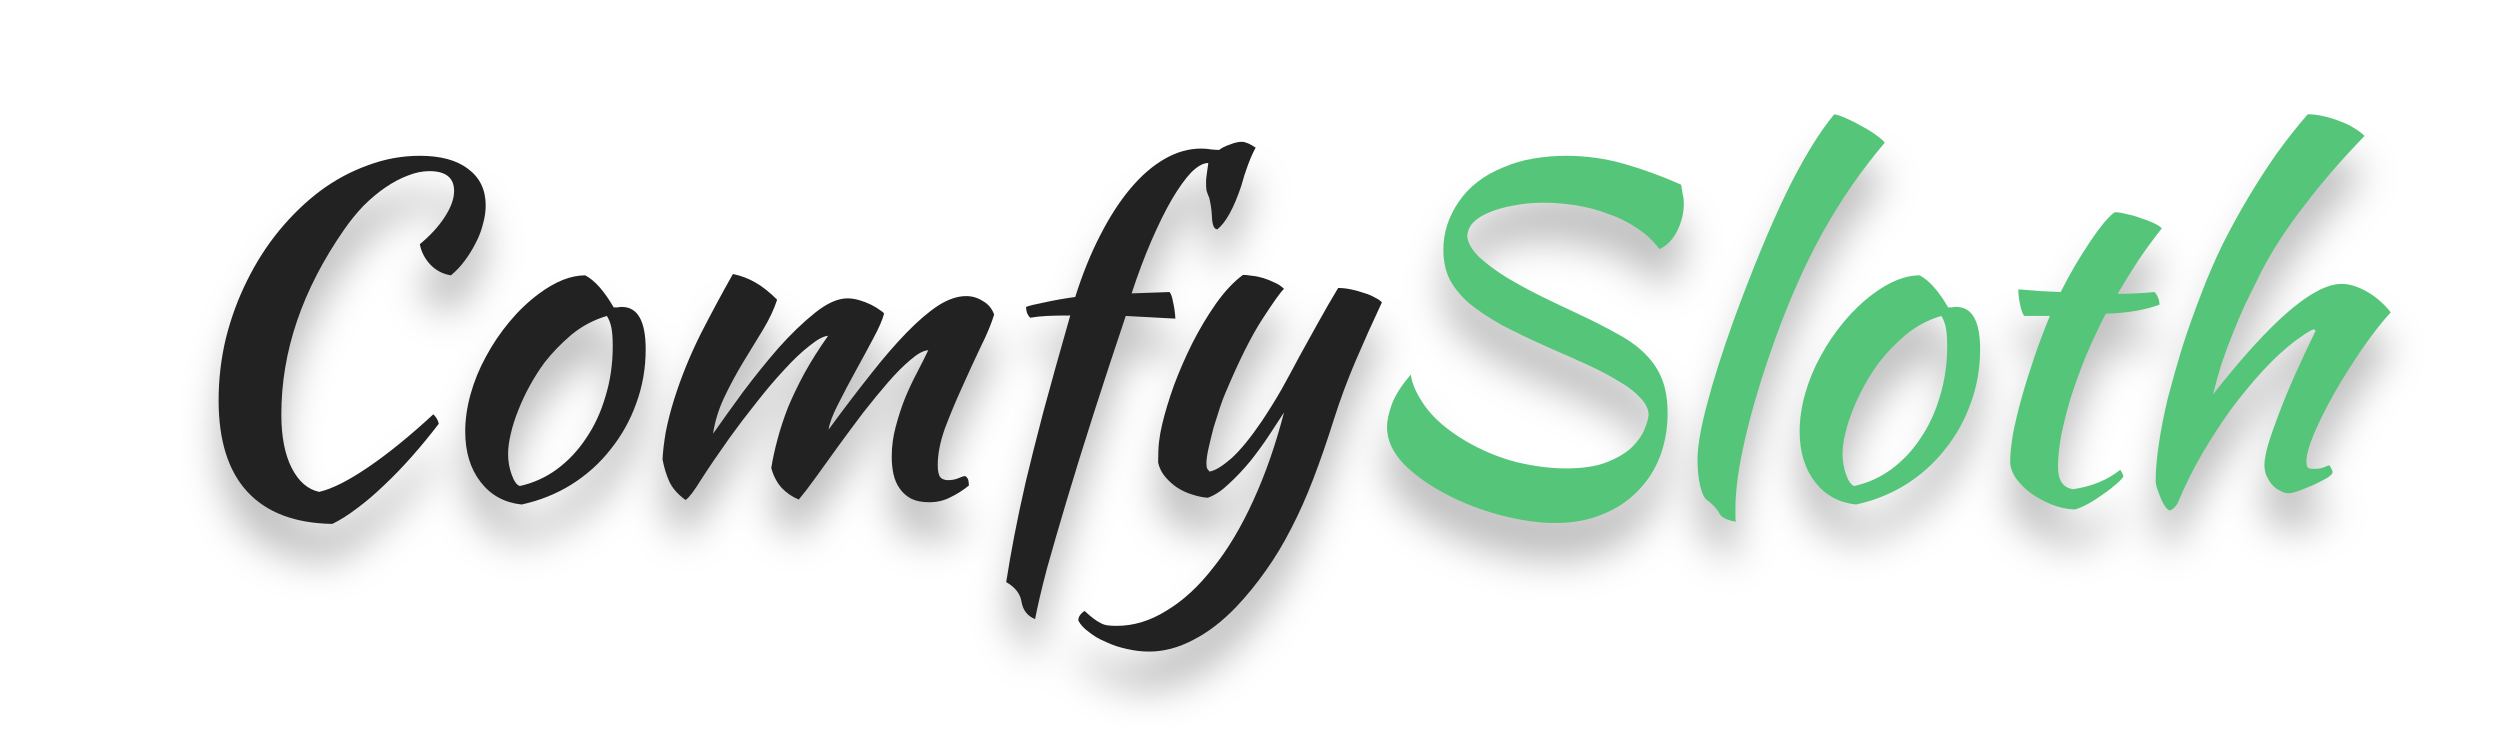
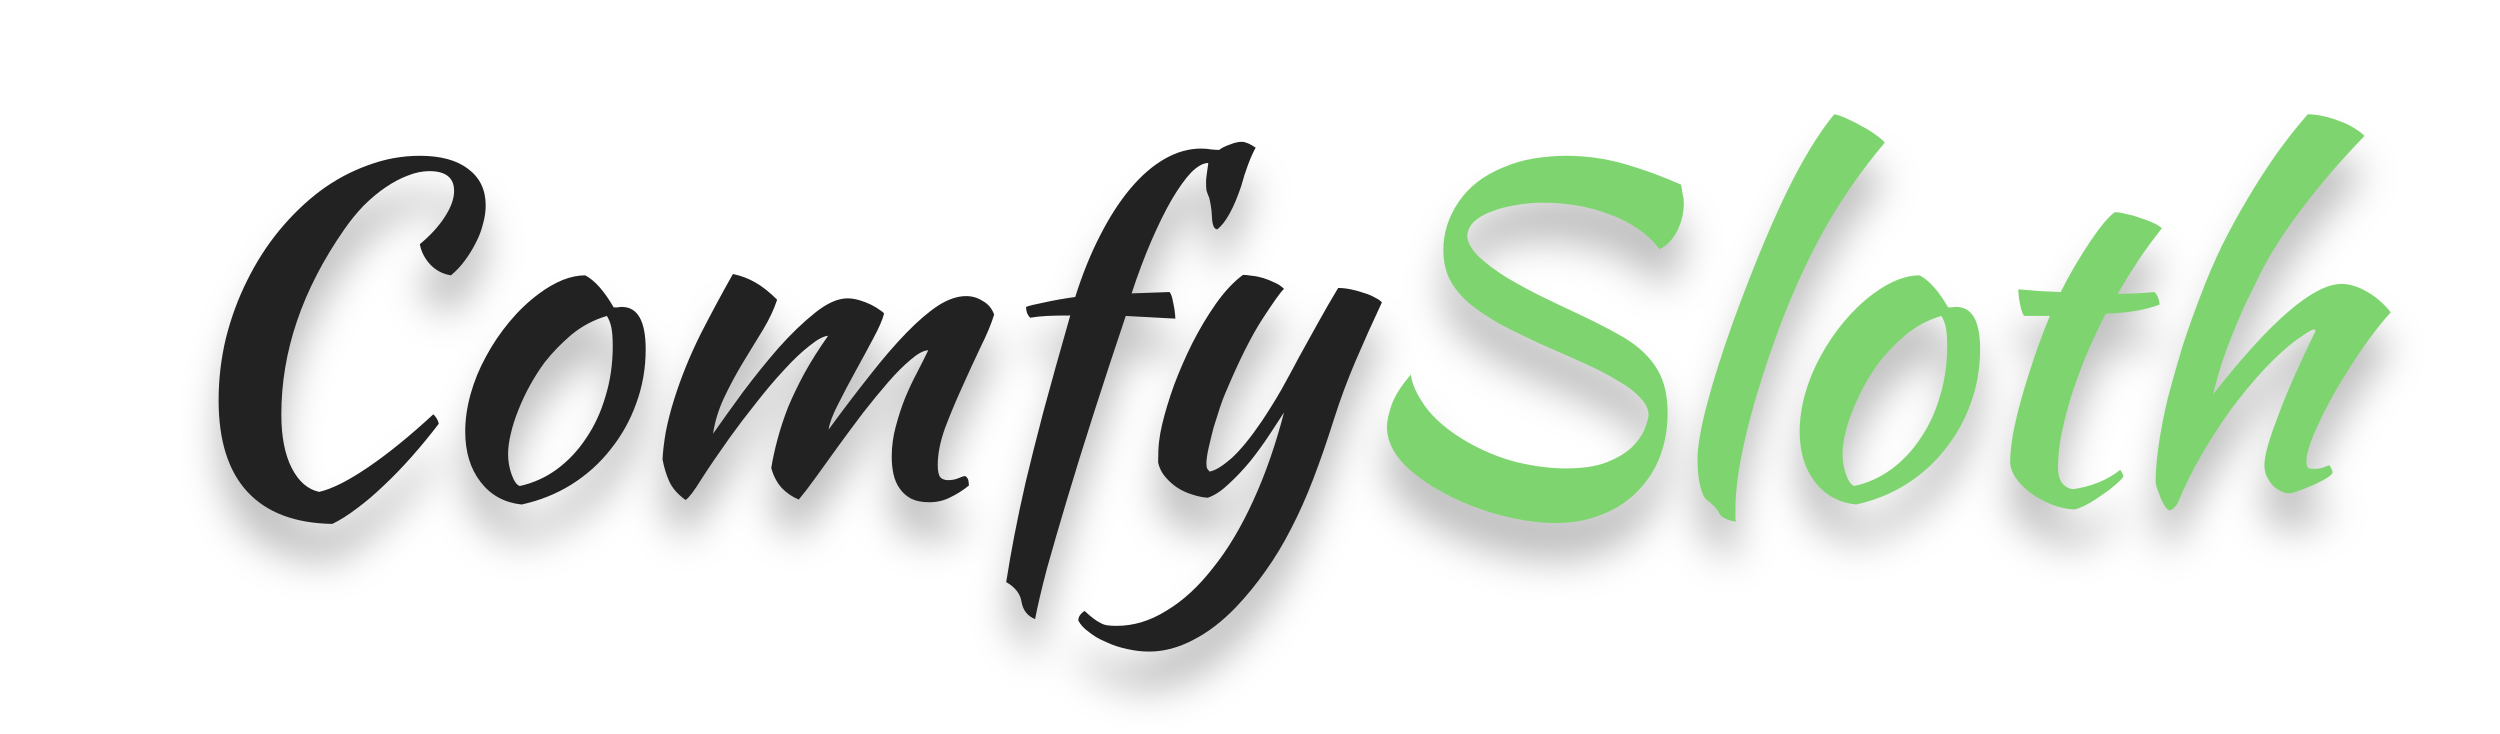
<svg xmlns="http://www.w3.org/2000/svg" width="266" height="78" viewBox="0 0 266 78" fill="none">
  <g filter="url(#filter0_d)">
    <path d="M23.261 42.592C23.261 40.352 23.517 38.16 24.029 36.016C24.573 33.84 25.325 31.792 26.285 29.872C27.245 27.92 28.381 26.144 29.693 24.544C31.037 22.912 32.493 21.504 34.061 20.32C35.661 19.136 37.357 18.224 39.149 17.584C40.941 16.912 42.781 16.576 44.669 16.576C46.877 16.576 48.589 17.04 49.805 17.968C51.053 18.896 51.677 20.192 51.677 21.856C51.677 22.496 51.581 23.152 51.389 23.824C51.229 24.496 50.973 25.168 50.621 25.84C50.301 26.48 49.917 27.104 49.469 27.712C49.021 28.32 48.525 28.848 47.981 29.296C47.149 29.168 46.429 28.8 45.821 28.192C45.213 27.552 44.829 26.816 44.669 25.984C45.789 25.056 46.669 24.096 47.309 23.104C47.981 22.08 48.317 21.152 48.317 20.32C48.317 18.912 47.437 18.208 45.677 18.208C44.941 18.208 44.173 18.368 43.373 18.688C42.605 18.976 41.821 19.392 41.021 19.936C40.221 20.48 39.437 21.136 38.669 21.904C37.933 22.672 37.245 23.52 36.605 24.448C32.157 30.848 29.933 37.392 29.933 44.08C29.933 46.448 30.301 48.352 31.037 49.792C31.773 51.232 32.749 52.08 33.965 52.336C35.341 52.016 37.085 51.136 39.197 49.696C41.309 48.256 43.613 46.384 46.109 44.08C46.429 44.4 46.621 44.736 46.685 45.088C45.757 46.304 44.797 47.472 43.805 48.592C42.813 49.712 41.821 50.736 40.829 51.664C39.869 52.592 38.909 53.408 37.949 54.112C37.021 54.816 36.157 55.36 35.357 55.744C31.389 55.68 28.381 54.544 26.333 52.336C24.285 50.128 23.261 46.88 23.261 42.592ZM55.5 53.68C53.676 53.488 52.22 52.688 51.132 51.28C50.044 49.872 49.5 48.08 49.5 45.904C49.5 44.624 49.692 43.296 50.076 41.92C50.46 40.544 51.004 39.216 51.708 37.936C52.412 36.624 53.244 35.392 54.204 34.24C55.164 33.088 56.204 32.096 57.324 31.264C59.084 29.952 60.732 29.296 62.268 29.296C63.292 29.84 64.3 30.976 65.292 32.704C65.452 32.704 65.596 32.704 65.724 32.704C65.852 32.672 65.996 32.656 66.156 32.656C67.852 32.656 68.7 34.16 68.7 37.168C68.7 39.184 68.364 41.104 67.692 42.928C67.052 44.72 66.14 46.352 64.956 47.824C63.804 49.296 62.412 50.544 60.78 51.568C59.18 52.56 57.42 53.264 55.5 53.68ZM57.948 38.56C57.404 39.296 56.892 40.096 56.412 40.96C55.932 41.824 55.516 42.704 55.164 43.6C54.812 44.464 54.54 45.312 54.348 46.144C54.156 46.944 54.06 47.664 54.06 48.304C54.06 49.072 54.188 49.808 54.444 50.512C54.7 51.216 54.988 51.616 55.308 51.712C56.748 51.392 58.06 50.8 59.244 49.936C60.46 49.04 61.5 47.936 62.364 46.624C63.26 45.312 63.948 43.824 64.428 42.16C64.94 40.496 65.196 38.72 65.196 36.832C65.196 36 65.148 35.344 65.052 34.864C64.956 34.384 64.796 33.968 64.572 33.616C63.164 34.032 61.9 34.704 60.78 35.632C59.692 36.56 58.748 37.536 57.948 38.56ZM98.767 37.264C98.255 37.296 97.631 37.632 96.895 38.272C96.159 38.88 95.359 39.68 94.495 40.672C93.663 41.632 92.783 42.704 91.855 43.888C90.959 45.072 90.079 46.256 89.215 47.44C88.383 48.592 87.599 49.68 86.863 50.704C86.127 51.728 85.503 52.544 84.991 53.152C84.287 52.864 83.679 52.448 83.167 51.904C82.655 51.328 82.287 50.624 82.063 49.792C82.223 48.8 82.447 47.776 82.735 46.72C83.023 45.632 83.391 44.512 83.839 43.36C84.319 42.208 84.895 41.008 85.567 39.76C86.271 38.48 87.119 37.136 88.111 35.728C87.631 35.76 86.975 36.112 86.143 36.784C85.311 37.424 84.415 38.272 83.455 39.328C82.495 40.352 81.503 41.52 80.479 42.832C79.455 44.112 78.495 45.376 77.599 46.624C76.415 48.288 75.423 49.744 74.623 50.992C73.855 52.24 73.295 52.976 72.943 53.2C72.111 52.592 71.535 51.936 71.215 51.232C70.895 50.528 70.655 49.744 70.495 48.88C70.527 48.112 70.639 47.152 70.831 46C71.055 44.848 71.359 43.664 71.743 42.448C72.479 40.112 73.423 37.792 74.575 35.488C75.759 33.184 76.895 31.072 77.983 29.152C78.879 29.344 79.679 29.648 80.383 30.064C81.119 30.48 81.887 31.088 82.687 31.888C82.367 32.88 81.871 33.936 81.199 35.056C80.527 36.144 79.823 37.296 79.087 38.512C78.351 39.728 77.679 40.976 77.071 42.256C76.463 43.536 76.063 44.832 75.871 46.144C76.767 44.864 77.823 43.392 79.039 41.728C80.287 40.064 81.551 38.496 82.831 37.024C84.143 35.552 85.439 34.304 86.719 33.28C87.999 32.256 89.151 31.744 90.175 31.744C90.559 31.744 90.975 31.808 91.423 31.936C91.871 32.064 92.287 32.224 92.671 32.416C93.055 32.608 93.375 32.8 93.631 32.992C93.887 33.152 94.031 33.28 94.063 33.376C93.903 34.016 93.519 34.896 92.911 36.016C92.335 37.104 91.711 38.256 91.039 39.472C90.367 40.688 89.743 41.872 89.167 43.024C88.591 44.144 88.255 45.04 88.159 45.712C89.727 43.568 91.199 41.632 92.575 39.904C93.951 38.144 95.247 36.64 96.463 35.392C97.679 34.144 98.799 33.184 99.823 32.512C100.879 31.84 101.871 31.504 102.799 31.504C103.439 31.504 104.031 31.68 104.575 32.032C105.151 32.352 105.551 32.832 105.775 33.472C105.487 34.432 105.007 35.584 104.335 36.928C103.695 38.272 103.039 39.696 102.367 41.2C101.695 42.672 101.087 44.128 100.543 45.568C100.031 47.008 99.775 48.304 99.775 49.456C99.775 50.128 99.871 50.576 100.063 50.8C100.255 50.992 100.527 51.088 100.879 51.088C101.263 51.088 101.615 51.024 101.935 50.896C102.287 50.736 102.543 50.656 102.703 50.656C102.895 50.784 103.007 50.944 103.039 51.136C103.071 51.328 103.087 51.504 103.087 51.664C102.447 52.176 101.791 52.592 101.119 52.912C100.447 53.264 99.695 53.44 98.863 53.44C98.095 53.44 97.455 53.312 96.943 53.056C96.463 52.8 96.063 52.448 95.743 52C95.423 51.552 95.199 51.04 95.071 50.464C94.943 49.888 94.879 49.264 94.879 48.592C94.879 47.504 95.023 46.432 95.311 45.376C95.599 44.288 95.935 43.264 96.319 42.304C96.735 41.312 97.167 40.4 97.615 39.568C98.063 38.704 98.447 37.936 98.767 37.264ZM110.132 65.872C109.332 65.552 108.852 64.944 108.692 64.048C108.564 63.184 108.02 62.48 107.06 61.936C107.316 60.304 107.604 58.656 107.924 56.992C108.244 55.328 108.644 53.44 109.124 51.328C109.636 49.184 110.26 46.704 110.996 43.888C111.764 41.04 112.724 37.6 113.876 33.568C112.82 33.568 111.988 33.584 111.38 33.616C110.772 33.648 110.18 33.712 109.604 33.808C109.476 33.68 109.364 33.504 109.268 33.28C109.204 33.056 109.172 32.848 109.172 32.656C109.492 32.528 110.148 32.368 111.14 32.176C112.132 31.952 113.22 31.76 114.404 31.6C115.172 29.168 116.052 26.992 117.044 25.072C118.036 23.12 119.108 21.456 120.26 20.08C121.412 18.704 122.628 17.648 123.908 16.912C125.188 16.176 126.484 15.808 127.796 15.808C128.18 15.808 128.548 15.84 128.9 15.904C129.252 15.936 129.524 15.952 129.716 15.952C130.004 15.728 130.388 15.536 130.868 15.376C131.348 15.184 131.764 15.088 132.116 15.088C132.5 15.088 132.996 15.296 133.604 15.712C133.348 16.16 133.076 16.768 132.788 17.536C132.5 18.304 132.26 19.056 132.068 19.792C131.268 22.16 130.42 23.696 129.524 24.4C129.172 24.4 128.98 23.936 128.948 23.008C128.916 22.336 128.82 21.68 128.66 21.04C128.532 20.752 128.436 20.496 128.372 20.272C128.34 20.048 128.324 19.76 128.324 19.408C128.324 19.216 128.34 18.992 128.372 18.736C128.404 18.448 128.468 17.984 128.564 17.344C128.02 17.344 127.412 17.68 126.74 18.352C126.1 19.024 125.412 19.984 124.676 21.232C123.972 22.448 123.252 23.904 122.516 25.6C121.78 27.296 121.076 29.168 120.404 31.216L124.436 31.072C124.596 31.232 124.724 31.6 124.82 32.176C124.948 32.72 125.028 33.296 125.06 33.904L119.78 33.616C118.564 37.232 117.428 40.688 116.372 43.984C115.316 47.28 114.372 50.32 113.54 53.104C112.708 55.888 111.988 58.368 111.38 60.544C110.804 62.752 110.388 64.528 110.132 65.872ZM141.946 44.56C141.21 46.896 140.474 49.024 139.738 50.944C139.002 52.864 138.218 54.624 137.386 56.224C136.554 57.856 135.658 59.344 134.698 60.688C133.738 62.064 132.682 63.36 131.53 64.576C130.058 66.112 128.538 67.28 126.97 68.08C125.402 68.912 123.834 69.328 122.266 69.328C121.466 69.328 120.666 69.232 119.866 69.04C119.098 68.88 118.378 68.64 117.706 68.32C117.002 68.032 116.394 67.68 115.882 67.264C115.338 66.88 114.954 66.464 114.73 66.016C114.73 65.632 114.954 65.296 115.402 65.008C115.786 65.36 116.106 65.632 116.362 65.824C116.618 66.016 116.874 66.176 117.13 66.304C117.354 66.432 117.61 66.512 117.898 66.544C118.154 66.576 118.458 66.592 118.81 66.592C120.634 66.592 122.41 66.048 124.138 64.96C125.898 63.904 127.546 62.384 129.082 60.4C130.65 58.448 132.074 56.064 133.354 53.248C134.634 50.464 135.722 47.344 136.618 43.888C136.202 44.528 135.69 45.312 135.082 46.24C134.474 47.168 133.802 48.096 133.066 49.024C132.33 49.92 131.562 50.736 130.762 51.472C129.994 52.208 129.242 52.704 128.506 52.96C127.994 52.928 127.45 52.816 126.874 52.624C126.33 52.464 125.802 52.224 125.29 51.904C124.81 51.584 124.378 51.2 123.994 50.752C123.61 50.304 123.354 49.792 123.226 49.216C123.226 48.288 123.258 47.552 123.322 47.008C123.386 46.432 123.498 45.808 123.658 45.136C123.946 43.92 124.362 42.544 124.906 41.008C125.482 39.472 126.138 37.968 126.874 36.496C127.642 34.992 128.474 33.6 129.37 32.32C130.298 31.008 131.258 29.984 132.25 29.248C132.506 29.248 132.826 29.28 133.21 29.344C133.594 29.376 133.994 29.456 134.41 29.584C134.826 29.712 135.226 29.872 135.61 30.064C135.994 30.224 136.33 30.448 136.618 30.736C136.266 31.056 135.498 32.128 134.314 33.952C133.13 35.776 131.818 38.4 130.378 41.824C130.218 42.176 130.026 42.688 129.802 43.36C129.578 44.032 129.354 44.736 129.13 45.472C128.938 46.208 128.762 46.928 128.602 47.632C128.442 48.336 128.362 48.896 128.362 49.312C128.362 49.568 128.394 49.76 128.458 49.888C128.554 50.016 128.634 50.112 128.698 50.176C129.274 50.08 130.042 49.616 131.002 48.784C131.962 47.92 133.05 46.592 134.266 44.8C135.034 43.648 135.738 42.512 136.378 41.392C137.018 40.24 137.642 39.088 138.25 37.936C138.89 36.784 139.546 35.6 140.218 34.384C140.89 33.168 141.61 31.92 142.378 30.64C142.794 30.64 143.242 30.688 143.722 30.784C144.202 30.88 144.666 31.008 145.114 31.168C145.562 31.296 145.946 31.456 146.266 31.648C146.618 31.808 146.874 31.984 147.034 32.176C146.042 34.288 145.114 36.352 144.25 38.368C143.386 40.384 142.618 42.448 141.946 44.56Z" fill="#222222" />
-     <path d="M178.871 19.648C178.967 20.192 179.031 20.576 179.063 20.8C179.127 20.992 179.159 21.264 179.159 21.616C179.159 22.672 178.919 23.664 178.439 24.592C177.991 25.488 177.367 26.128 176.567 26.512C175.927 25.648 175.143 24.912 174.215 24.304C173.287 23.664 172.263 23.152 171.143 22.768C170.055 22.352 168.919 22.048 167.735 21.856C166.551 21.664 165.399 21.568 164.279 21.568C163.159 21.568 162.103 21.664 161.111 21.856C160.151 22.016 159.287 22.256 158.519 22.576C157.783 22.864 157.191 23.232 156.743 23.68C156.327 24.128 156.119 24.64 156.119 25.216C156.215 25.92 156.647 26.64 157.415 27.376C158.183 28.08 159.127 28.784 160.247 29.488C161.367 30.16 162.599 30.832 163.943 31.504C165.319 32.176 166.663 32.816 167.975 33.424C169.607 34.192 171.015 34.912 172.199 35.584C173.383 36.224 174.359 36.944 175.127 37.744C175.895 38.512 176.471 39.392 176.855 40.384C177.239 41.376 177.431 42.576 177.431 43.984C177.431 45.616 177.159 47.152 176.615 48.592C176.071 50 175.271 51.232 174.215 52.288C173.191 53.344 171.943 54.16 170.471 54.736C168.999 55.344 167.351 55.648 165.527 55.648C163.735 55.648 161.799 55.376 159.719 54.832C157.639 54.288 155.687 53.536 153.863 52.576C152.071 51.648 150.567 50.576 149.351 49.36C148.167 48.112 147.575 46.8 147.575 45.424C147.575 44.784 147.751 43.968 148.103 42.976C148.487 41.984 149.159 40.944 150.119 39.856C150.215 40.816 150.727 41.952 151.655 43.264C152.615 44.576 154.039 45.792 155.927 46.912C157.687 47.936 159.495 48.688 161.351 49.168C163.239 49.616 164.999 49.84 166.631 49.84C168.423 49.84 169.879 49.616 170.999 49.168C172.119 48.72 172.999 48.192 173.639 47.584C174.279 46.944 174.727 46.304 174.983 45.664C175.239 45.024 175.383 44.512 175.415 44.128C175.383 43.488 175.079 42.88 174.503 42.304C173.959 41.696 173.207 41.12 172.247 40.576C171.319 40 170.231 39.424 168.983 38.848C167.735 38.272 166.439 37.696 165.095 37.12C163.079 36.224 161.335 35.392 159.863 34.624C158.423 33.824 157.223 33.024 156.263 32.224C155.335 31.392 154.647 30.528 154.199 29.632C153.783 28.736 153.575 27.712 153.575 26.56C153.575 24.768 154.119 23.072 155.207 21.472C156.295 19.872 157.863 18.656 159.911 17.824C160.935 17.376 162.023 17.056 163.175 16.864C164.359 16.672 165.511 16.576 166.631 16.576C168.743 16.576 170.807 16.864 172.823 17.44C174.839 18.016 176.855 18.752 178.871 19.648ZM180.616 48.928C180.616 47.52 180.952 45.552 181.624 43.024C182.296 40.464 183.24 37.488 184.456 34.096C186.44 28.688 188.296 24.192 190.024 20.608C191.784 16.992 193.496 14.176 195.16 12.16C195.544 12.224 196.008 12.384 196.552 12.64C197.128 12.896 197.688 13.184 198.232 13.504C198.776 13.792 199.256 14.096 199.672 14.416C200.12 14.736 200.408 14.992 200.536 15.184C198.04 18.128 195.848 21.296 193.96 24.688C192.072 28.08 190.344 31.968 188.776 36.352C187.432 40.128 186.408 43.536 185.704 46.576C185 49.584 184.648 52.096 184.648 54.112C184.648 54.656 184.648 54.992 184.648 55.12C184.648 55.248 184.664 55.376 184.696 55.504C184.248 55.44 183.864 55.328 183.544 55.168C183.224 55.008 183.016 54.816 182.92 54.592C182.856 54.432 182.68 54.192 182.392 53.872C182.104 53.584 181.848 53.36 181.624 53.2C181.336 53.008 181.096 52.512 180.904 51.712C180.712 50.88 180.616 49.952 180.616 48.928ZM197.484 53.68C195.66 53.488 194.204 52.688 193.116 51.28C192.028 49.872 191.484 48.08 191.484 45.904C191.484 44.624 191.676 43.296 192.06 41.92C192.444 40.544 192.988 39.216 193.692 37.936C194.396 36.624 195.228 35.392 196.188 34.24C197.148 33.088 198.188 32.096 199.308 31.264C201.068 29.952 202.716 29.296 204.252 29.296C205.276 29.84 206.284 30.976 207.276 32.704C207.436 32.704 207.58 32.704 207.708 32.704C207.836 32.672 207.98 32.656 208.14 32.656C209.836 32.656 210.684 34.16 210.684 37.168C210.684 39.184 210.348 41.104 209.676 42.928C209.036 44.72 208.124 46.352 206.94 47.824C205.788 49.296 204.396 50.544 202.764 51.568C201.164 52.56 199.404 53.264 197.484 53.68ZM199.932 38.56C199.388 39.296 198.876 40.096 198.396 40.96C197.916 41.824 197.5 42.704 197.148 43.6C196.796 44.464 196.524 45.312 196.332 46.144C196.14 46.944 196.044 47.664 196.044 48.304C196.044 49.072 196.172 49.808 196.428 50.512C196.684 51.216 196.972 51.616 197.292 51.712C198.732 51.392 200.044 50.8 201.228 49.936C202.444 49.04 203.484 47.936 204.348 46.624C205.244 45.312 205.932 43.824 206.412 42.16C206.924 40.496 207.18 38.72 207.18 36.832C207.18 36 207.132 35.344 207.036 34.864C206.94 34.384 206.78 33.968 206.556 33.616C205.148 34.032 203.884 34.704 202.764 35.632C201.676 36.56 200.732 37.536 199.932 38.56ZM215.371 33.616C215.211 33.424 215.067 33.024 214.939 32.416C214.811 31.776 214.747 31.232 214.747 30.784C215.579 30.848 216.379 30.912 217.147 30.976C217.915 31.008 218.619 31.04 219.259 31.072C219.739 30.112 220.251 29.168 220.795 28.24C221.371 27.28 221.915 26.416 222.427 25.648C222.971 24.848 223.467 24.176 223.915 23.632C224.395 23.088 224.763 22.736 225.019 22.576C225.339 22.576 225.739 22.64 226.219 22.768C226.731 22.864 227.243 23.008 227.755 23.2C228.267 23.36 228.731 23.536 229.147 23.728C229.563 23.92 229.851 24.112 230.011 24.304C229.051 25.52 228.219 26.656 227.515 27.712C226.843 28.736 226.107 29.92 225.307 31.264C225.947 31.264 226.587 31.248 227.227 31.216C227.899 31.184 228.571 31.136 229.243 31.072C229.403 31.232 229.531 31.44 229.627 31.696C229.723 31.92 229.771 32.16 229.771 32.416C228.203 32.992 226.299 33.312 224.059 33.376C223.259 34.912 222.539 36.448 221.899 37.984C221.291 39.488 220.763 40.944 220.315 42.352C219.899 43.76 219.563 45.088 219.307 46.336C219.083 47.584 218.971 48.704 218.971 49.696C218.971 51.104 219.499 51.888 220.555 52.048C221.515 51.92 222.427 51.68 223.291 51.328C224.155 50.976 224.923 50.528 225.595 49.984C225.787 50.272 225.899 50.512 225.931 50.704C225.739 50.992 225.403 51.328 224.923 51.712C224.475 52.096 223.979 52.464 223.435 52.816C222.891 53.2 222.363 53.52 221.851 53.776C221.339 54.032 220.955 54.176 220.699 54.208C219.899 54.176 219.099 54 218.299 53.68C217.499 53.36 216.763 52.96 216.091 52.48C215.451 52 214.923 51.472 214.507 50.896C214.091 50.288 213.883 49.696 213.883 49.12C213.883 48.352 213.979 47.392 214.171 46.24C214.395 45.056 214.699 43.776 215.083 42.4C215.467 41.024 215.915 39.584 216.427 38.08C216.939 36.576 217.499 35.088 218.107 33.616H215.371ZM229.366 51.184C229.366 50.064 229.478 48.752 229.702 47.248C229.926 45.712 230.246 44.08 230.662 42.352C231.11 40.624 231.622 38.816 232.198 36.928C232.806 35.04 233.478 33.152 234.214 31.264C234.854 29.568 235.59 27.856 236.422 26.128C237.286 24.4 238.214 22.704 239.206 21.04C240.198 19.376 241.222 17.792 242.278 16.288C243.366 14.784 244.454 13.408 245.542 12.16C246.054 12.16 246.598 12.224 247.174 12.352C247.782 12.48 248.358 12.656 248.902 12.88C249.478 13.072 249.99 13.312 250.438 13.6C250.918 13.888 251.302 14.176 251.59 14.464C249.19 16.928 247.03 19.424 245.11 21.952C243.19 24.448 241.67 26.8 240.55 29.008C239.942 30.224 239.382 31.36 238.87 32.416C238.39 33.472 237.942 34.528 237.526 35.584C237.11 36.608 236.726 37.648 236.374 38.704C236.054 39.728 235.75 40.816 235.462 41.968C241.606 34.128 246.166 30.208 249.142 30.208C249.974 30.208 250.87 30.48 251.83 31.024C252.79 31.568 253.638 32.304 254.374 33.232C253.382 34.32 252.358 35.632 251.302 37.168C250.246 38.704 249.27 40.256 248.374 41.824C247.51 43.36 246.79 44.8 246.214 46.144C245.67 47.456 245.398 48.432 245.398 49.072C245.398 49.392 245.446 49.616 245.542 49.744C245.638 49.84 245.846 49.888 246.166 49.888C246.646 49.888 247.03 49.824 247.318 49.696C247.606 49.568 247.782 49.504 247.846 49.504C248.006 49.76 248.102 49.936 248.134 50.032C248.166 50.128 248.182 50.208 248.182 50.272C248.182 50.4 247.99 50.592 247.606 50.848C247.222 51.072 246.758 51.312 246.214 51.568C245.702 51.792 245.19 52 244.678 52.192C244.166 52.384 243.782 52.48 243.526 52.48C243.206 52.48 242.886 52.384 242.566 52.192C242.246 52.032 241.958 51.808 241.702 51.52C241.478 51.232 241.286 50.912 241.126 50.56C240.998 50.208 240.934 49.84 240.934 49.456C240.934 48.976 241.062 48.272 241.318 47.344C241.606 46.384 241.99 45.28 242.47 44.032C242.95 42.752 243.526 41.36 244.198 39.856C244.87 38.352 245.59 36.816 246.358 35.248C246.358 35.12 246.294 35.056 246.166 35.056C246.07 35.056 245.814 35.184 245.398 35.44C245.014 35.696 244.646 35.952 244.294 36.208C243.142 37.072 241.974 38.144 240.79 39.424C239.638 40.672 238.502 42.048 237.382 43.552C236.294 45.056 235.254 46.656 234.262 48.352C233.302 50.016 232.47 51.696 231.766 53.392C231.67 53.616 231.526 53.824 231.334 54.016C231.142 54.208 230.982 54.304 230.854 54.304C230.758 54.304 230.614 54.192 230.422 53.968C230.262 53.744 230.102 53.456 229.942 53.104C229.814 52.784 229.686 52.448 229.558 52.096C229.43 51.744 229.366 51.44 229.366 51.184Z" fill="#55c57a" />
+     <path d="M178.871 19.648C178.967 20.192 179.031 20.576 179.063 20.8C179.127 20.992 179.159 21.264 179.159 21.616C179.159 22.672 178.919 23.664 178.439 24.592C177.991 25.488 177.367 26.128 176.567 26.512C175.927 25.648 175.143 24.912 174.215 24.304C173.287 23.664 172.263 23.152 171.143 22.768C170.055 22.352 168.919 22.048 167.735 21.856C166.551 21.664 165.399 21.568 164.279 21.568C163.159 21.568 162.103 21.664 161.111 21.856C160.151 22.016 159.287 22.256 158.519 22.576C157.783 22.864 157.191 23.232 156.743 23.68C156.327 24.128 156.119 24.64 156.119 25.216C156.215 25.92 156.647 26.64 157.415 27.376C158.183 28.08 159.127 28.784 160.247 29.488C161.367 30.16 162.599 30.832 163.943 31.504C165.319 32.176 166.663 32.816 167.975 33.424C169.607 34.192 171.015 34.912 172.199 35.584C173.383 36.224 174.359 36.944 175.127 37.744C175.895 38.512 176.471 39.392 176.855 40.384C177.239 41.376 177.431 42.576 177.431 43.984C177.431 45.616 177.159 47.152 176.615 48.592C176.071 50 175.271 51.232 174.215 52.288C173.191 53.344 171.943 54.16 170.471 54.736C168.999 55.344 167.351 55.648 165.527 55.648C163.735 55.648 161.799 55.376 159.719 54.832C157.639 54.288 155.687 53.536 153.863 52.576C152.071 51.648 150.567 50.576 149.351 49.36C148.167 48.112 147.575 46.8 147.575 45.424C147.575 44.784 147.751 43.968 148.103 42.976C148.487 41.984 149.159 40.944 150.119 39.856C150.215 40.816 150.727 41.952 151.655 43.264C152.615 44.576 154.039 45.792 155.927 46.912C157.687 47.936 159.495 48.688 161.351 49.168C163.239 49.616 164.999 49.84 166.631 49.84C168.423 49.84 169.879 49.616 170.999 49.168C172.119 48.72 172.999 48.192 173.639 47.584C174.279 46.944 174.727 46.304 174.983 45.664C175.239 45.024 175.383 44.512 175.415 44.128C175.383 43.488 175.079 42.88 174.503 42.304C173.959 41.696 173.207 41.12 172.247 40.576C171.319 40 170.231 39.424 168.983 38.848C167.735 38.272 166.439 37.696 165.095 37.12C163.079 36.224 161.335 35.392 159.863 34.624C158.423 33.824 157.223 33.024 156.263 32.224C155.335 31.392 154.647 30.528 154.199 29.632C153.783 28.736 153.575 27.712 153.575 26.56C153.575 24.768 154.119 23.072 155.207 21.472C156.295 19.872 157.863 18.656 159.911 17.824C160.935 17.376 162.023 17.056 163.175 16.864C164.359 16.672 165.511 16.576 166.631 16.576C168.743 16.576 170.807 16.864 172.823 17.44C174.839 18.016 176.855 18.752 178.871 19.648ZM180.616 48.928C180.616 47.52 180.952 45.552 181.624 43.024C182.296 40.464 183.24 37.488 184.456 34.096C186.44 28.688 188.296 24.192 190.024 20.608C191.784 16.992 193.496 14.176 195.16 12.16C195.544 12.224 196.008 12.384 196.552 12.64C197.128 12.896 197.688 13.184 198.232 13.504C198.776 13.792 199.256 14.096 199.672 14.416C200.12 14.736 200.408 14.992 200.536 15.184C198.04 18.128 195.848 21.296 193.96 24.688C192.072 28.08 190.344 31.968 188.776 36.352C187.432 40.128 186.408 43.536 185.704 46.576C185 49.584 184.648 52.096 184.648 54.112C184.648 54.656 184.648 54.992 184.648 55.12C184.648 55.248 184.664 55.376 184.696 55.504C184.248 55.44 183.864 55.328 183.544 55.168C183.224 55.008 183.016 54.816 182.92 54.592C182.856 54.432 182.68 54.192 182.392 53.872C182.104 53.584 181.848 53.36 181.624 53.2C181.336 53.008 181.096 52.512 180.904 51.712C180.712 50.88 180.616 49.952 180.616 48.928ZM197.484 53.68C195.66 53.488 194.204 52.688 193.116 51.28C192.028 49.872 191.484 48.08 191.484 45.904C191.484 44.624 191.676 43.296 192.06 41.92C192.444 40.544 192.988 39.216 193.692 37.936C194.396 36.624 195.228 35.392 196.188 34.24C197.148 33.088 198.188 32.096 199.308 31.264C201.068 29.952 202.716 29.296 204.252 29.296C205.276 29.84 206.284 30.976 207.276 32.704C207.436 32.704 207.58 32.704 207.708 32.704C207.836 32.672 207.98 32.656 208.14 32.656C209.836 32.656 210.684 34.16 210.684 37.168C210.684 39.184 210.348 41.104 209.676 42.928C209.036 44.72 208.124 46.352 206.94 47.824C205.788 49.296 204.396 50.544 202.764 51.568C201.164 52.56 199.404 53.264 197.484 53.68ZM199.932 38.56C199.388 39.296 198.876 40.096 198.396 40.96C197.916 41.824 197.5 42.704 197.148 43.6C196.796 44.464 196.524 45.312 196.332 46.144C196.14 46.944 196.044 47.664 196.044 48.304C196.044 49.072 196.172 49.808 196.428 50.512C196.684 51.216 196.972 51.616 197.292 51.712C198.732 51.392 200.044 50.8 201.228 49.936C202.444 49.04 203.484 47.936 204.348 46.624C205.244 45.312 205.932 43.824 206.412 42.16C206.924 40.496 207.18 38.72 207.18 36.832C207.18 36 207.132 35.344 207.036 34.864C206.94 34.384 206.78 33.968 206.556 33.616C205.148 34.032 203.884 34.704 202.764 35.632C201.676 36.56 200.732 37.536 199.932 38.56ZM215.371 33.616C215.211 33.424 215.067 33.024 214.939 32.416C214.811 31.776 214.747 31.232 214.747 30.784C215.579 30.848 216.379 30.912 217.147 30.976C217.915 31.008 218.619 31.04 219.259 31.072C219.739 30.112 220.251 29.168 220.795 28.24C221.371 27.28 221.915 26.416 222.427 25.648C222.971 24.848 223.467 24.176 223.915 23.632C224.395 23.088 224.763 22.736 225.019 22.576C225.339 22.576 225.739 22.64 226.219 22.768C226.731 22.864 227.243 23.008 227.755 23.2C228.267 23.36 228.731 23.536 229.147 23.728C229.563 23.92 229.851 24.112 230.011 24.304C229.051 25.52 228.219 26.656 227.515 27.712C226.843 28.736 226.107 29.92 225.307 31.264C225.947 31.264 226.587 31.248 227.227 31.216C227.899 31.184 228.571 31.136 229.243 31.072C229.403 31.232 229.531 31.44 229.627 31.696C229.723 31.92 229.771 32.16 229.771 32.416C228.203 32.992 226.299 33.312 224.059 33.376C223.259 34.912 222.539 36.448 221.899 37.984C221.291 39.488 220.763 40.944 220.315 42.352C219.899 43.76 219.563 45.088 219.307 46.336C219.083 47.584 218.971 48.704 218.971 49.696C218.971 51.104 219.499 51.888 220.555 52.048C221.515 51.92 222.427 51.68 223.291 51.328C224.155 50.976 224.923 50.528 225.595 49.984C225.787 50.272 225.899 50.512 225.931 50.704C225.739 50.992 225.403 51.328 224.923 51.712C224.475 52.096 223.979 52.464 223.435 52.816C222.891 53.2 222.363 53.52 221.851 53.776C221.339 54.032 220.955 54.176 220.699 54.208C219.899 54.176 219.099 54 218.299 53.68C217.499 53.36 216.763 52.96 216.091 52.48C215.451 52 214.923 51.472 214.507 50.896C214.091 50.288 213.883 49.696 213.883 49.12C213.883 48.352 213.979 47.392 214.171 46.24C214.395 45.056 214.699 43.776 215.083 42.4C215.467 41.024 215.915 39.584 216.427 38.08C216.939 36.576 217.499 35.088 218.107 33.616H215.371ZM229.366 51.184C229.366 50.064 229.478 48.752 229.702 47.248C229.926 45.712 230.246 44.08 230.662 42.352C231.11 40.624 231.622 38.816 232.198 36.928C232.806 35.04 233.478 33.152 234.214 31.264C234.854 29.568 235.59 27.856 236.422 26.128C237.286 24.4 238.214 22.704 239.206 21.04C240.198 19.376 241.222 17.792 242.278 16.288C243.366 14.784 244.454 13.408 245.542 12.16C246.054 12.16 246.598 12.224 247.174 12.352C247.782 12.48 248.358 12.656 248.902 12.88C249.478 13.072 249.99 13.312 250.438 13.6C250.918 13.888 251.302 14.176 251.59 14.464C249.19 16.928 247.03 19.424 245.11 21.952C243.19 24.448 241.67 26.8 240.55 29.008C239.942 30.224 239.382 31.36 238.87 32.416C238.39 33.472 237.942 34.528 237.526 35.584C237.11 36.608 236.726 37.648 236.374 38.704C236.054 39.728 235.75 40.816 235.462 41.968C241.606 34.128 246.166 30.208 249.142 30.208C249.974 30.208 250.87 30.48 251.83 31.024C252.79 31.568 253.638 32.304 254.374 33.232C253.382 34.32 252.358 35.632 251.302 37.168C250.246 38.704 249.27 40.256 248.374 41.824C247.51 43.36 246.79 44.8 246.214 46.144C245.67 47.456 245.398 48.432 245.398 49.072C245.398 49.392 245.446 49.616 245.542 49.744C245.638 49.84 245.846 49.888 246.166 49.888C246.646 49.888 247.03 49.824 247.318 49.696C247.606 49.568 247.782 49.504 247.846 49.504C248.006 49.76 248.102 49.936 248.134 50.032C248.166 50.128 248.182 50.208 248.182 50.272C248.182 50.4 247.99 50.592 247.606 50.848C247.222 51.072 246.758 51.312 246.214 51.568C245.702 51.792 245.19 52 244.678 52.192C244.166 52.384 243.782 52.48 243.526 52.48C243.206 52.48 242.886 52.384 242.566 52.192C242.246 52.032 241.958 51.808 241.702 51.52C241.478 51.232 241.286 50.912 241.126 50.56C240.998 50.208 240.934 49.84 240.934 49.456C240.934 48.976 241.062 48.272 241.318 47.344C241.606 46.384 241.99 45.28 242.47 44.032C242.95 42.752 243.526 41.36 244.198 39.856C244.87 38.352 245.59 36.816 246.358 35.248C246.358 35.12 246.294 35.056 246.166 35.056C246.07 35.056 245.814 35.184 245.398 35.44C245.014 35.696 244.646 35.952 244.294 36.208C243.142 37.072 241.974 38.144 240.79 39.424C239.638 40.672 238.502 42.048 237.382 43.552C236.294 45.056 235.254 46.656 234.262 48.352C233.302 50.016 232.47 51.696 231.766 53.392C231.67 53.616 231.526 53.824 231.334 54.016C231.142 54.208 230.982 54.304 230.854 54.304C230.758 54.304 230.614 54.192 230.422 53.968C230.262 53.744 230.102 53.456 229.942 53.104C229.814 52.784 229.686 52.448 229.558 52.096C229.43 51.744 229.366 51.44 229.366 51.184Z" fill="#7ed56f" />
  </g>
  <defs>
    <filter id="filter0_d" x="19.261" y="12.16" width="239.113" height="65.168" filterUnits="userSpaceOnUse" color-interpolation-filters="sRGB">
      <feFlood flood-opacity="0" result="BackgroundImageFix" />
      <feColorMatrix in="SourceAlpha" type="matrix" values="0 0 0 0 0 0 0 0 0 0 0 0 0 0 0 0 0 0 127 0" />
      <feOffset dy="4" />
      <feGaussianBlur stdDeviation="2" />
      <feColorMatrix type="matrix" values="0 0 0 0 0 0 0 0 0 0 0 0 0 0 0 0 0 0 0.25 0" />
      <feBlend mode="normal" in2="BackgroundImageFix" result="effect1_dropShadow" />
      <feBlend mode="normal" in="SourceGraphic" in2="effect1_dropShadow" result="shape" />
    </filter>
  </defs>
</svg>
